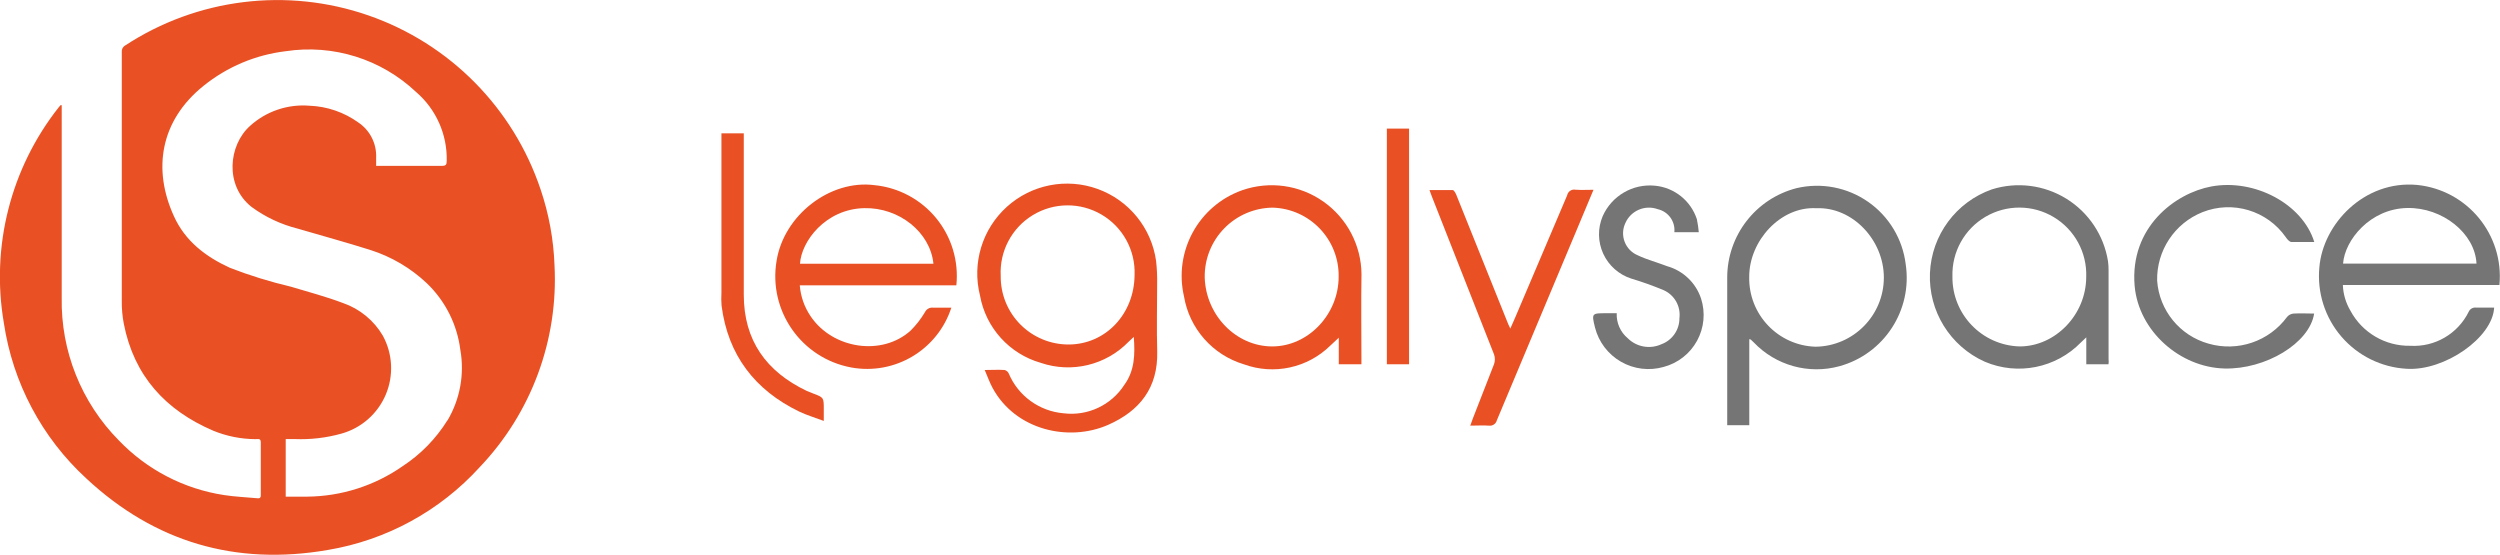
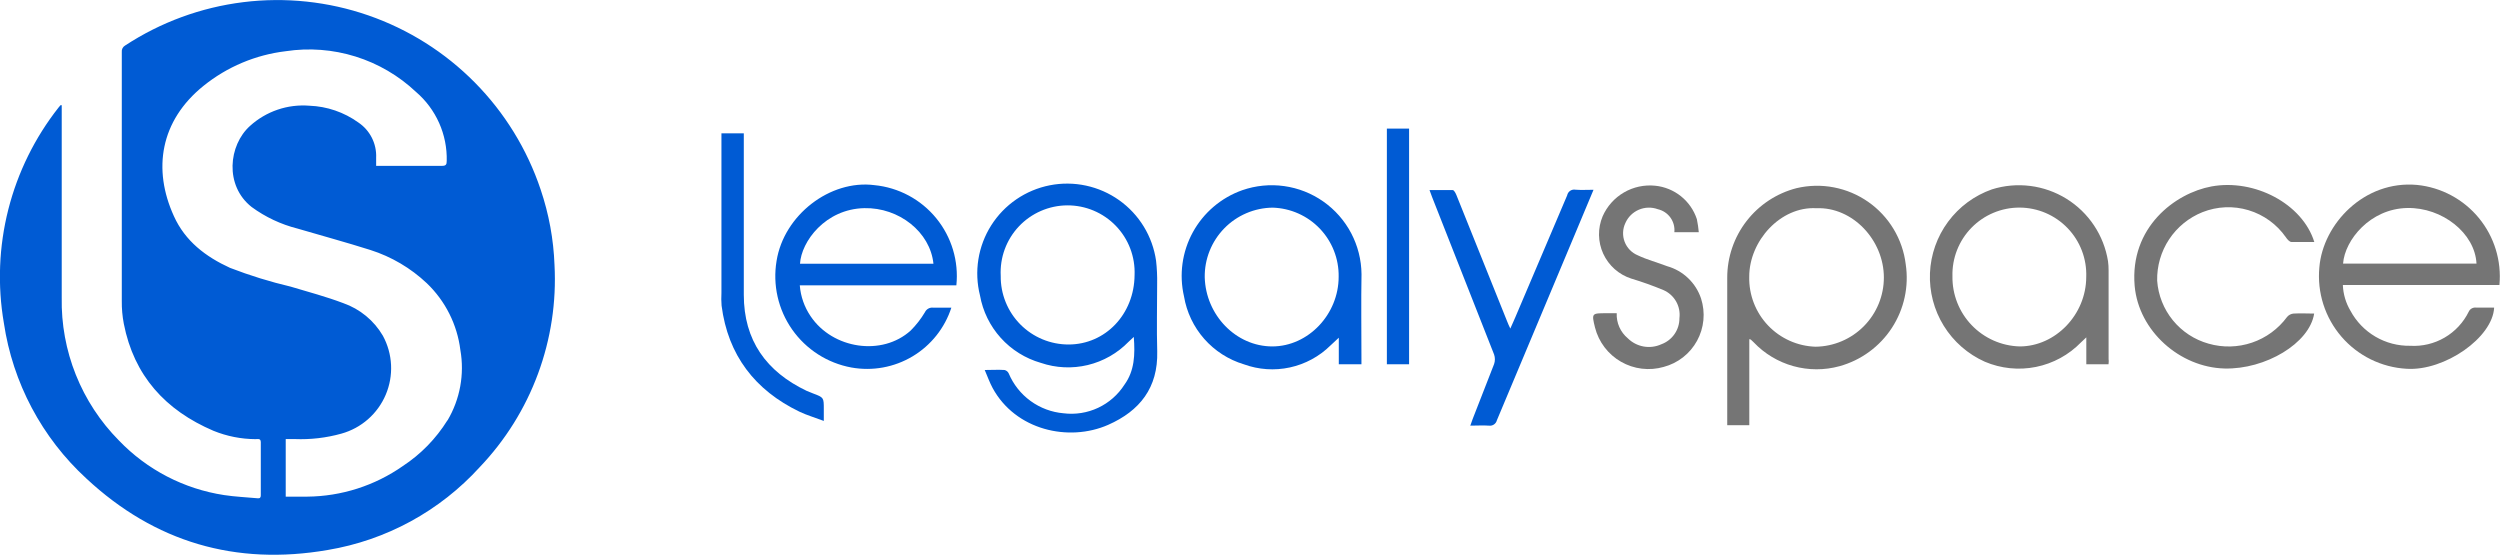
- <svg xmlns="http://www.w3.org/2000/svg" viewBox="0 0 350 77.68">
-   <g data-name="Mode Isolation">
-     <path fill="#e95125" d="M77.63 37.1a37.23 37.23 0 00-1.94-10.56A38.87 38.87 0 0017.52 6.37a.93.93 0 00-.47.92v34.86a15.94 15.94 0 00.28 3.16c1.42 7.29 5.83 12.13 12.55 15a15.79 15.79 0 005.9 1.17c.29 0 .73-.15.73.43v7.44c0 .31-.12.44-.43.41-1.57-.15-3.15-.21-4.71-.45a25.79 25.79 0 01-14.73-7.65 27.69 27.69 0 01-8-20V14.73h-.17a2.69 2.69 0 00-.27.32A38.27 38.27 0 00.54 45.22 36.93 36.93 0 0012.1 67c9.57 8.91 20.9 12.22 33.77 10a37 37 0 0021.3-11.61A38.08 38.08 0 0077.63 37.1zm-15 21.76a20.79 20.79 0 01-6.24 6.39A23.7 23.7 0 0143 69.53h-3v-8.06h1.27a21.11 21.11 0 006.52-.76A9.51 9.51 0 0053.6 47a10.4 10.4 0 00-5.54-4.56c-2.4-.91-4.89-1.57-7.36-2.31a64.75 64.75 0 01-8.5-2.63c-3.41-1.56-6.28-3.75-7.85-7.23-3-6.56-1.93-13.36 4.14-18.25A22.61 22.61 0 0140 7.17a21.81 21.81 0 0118.24 5.7 12.33 12.33 0 014.3 9.66c0 .5-.11.69-.66.69h-9.22v-1.15a5.64 5.64 0 00-2.49-4.92 12.53 12.53 0 00-6.86-2.35A11.06 11.06 0 0035 17.63c-3 2.69-3.59 8.34.23 11.35A18.52 18.52 0 0041.65 32c3.4 1 6.83 1.93 10.21 3a20.61 20.61 0 017.89 4.65 15.61 15.61 0 014.7 9.35 14.46 14.46 0 01-1.8 9.86zM162 39.71a24.41 24.41 0 00-.15-3.2 12.58 12.58 0 10-24.65 4.86 12 12 0 008.51 9.43A11.82 11.82 0 00158 47.85l.73-.68c.19 2.49.11 4.73-1.31 6.69a8.82 8.82 0 01-8.52 4 9.18 9.18 0 01-7.68-5.58.86.86 0 00-.58-.48c-.85-.06-1.71 0-2.78 0 .42 1 .7 1.76 1.1 2.51 3.2 5.91 10.65 7.6 16.18 5.17 4.42-1.95 7-5.19 6.87-10.29-.09-3.19-.01-6.35-.01-9.48zm-12.38 8.52a9.49 9.49 0 01-9.52-9.61 9.38 9.38 0 1118.74-.12c-.04 5.5-4.09 9.72-9.23 9.73z" />
-     <path fill="#757575" d="M349.92 39.9H328a7.63 7.63 0 001.06 3.6 9.31 9.31 0 008.37 4.91 8.55 8.55 0 008.19-4.77 1 1 0 011-.58h2.56c-.2 4.21-6.94 8.9-12.24 8.57a13 13 0 01-12.23-14.2c.5-6.09 6.3-12.22 13.68-11.54a12.88 12.88 0 0111.53 14.01zm-3.21-3c-.22-4.27-4.8-7.87-9.68-7.78-5.2.09-8.76 4.48-9 7.78z" />
-     <path fill="#e95125" d="M122.42 25.92c-6.21-.8-12.68 4.2-13.7 10.6a13 13 0 0010.47 14.93 12.4 12.4 0 0014-8.38h-2.57a1.12 1.12 0 00-1.13.64 13 13 0 01-2 2.57c-4 3.62-10.91 2.59-14-2a8.9 8.9 0 01-1.52-4.33h21.92a12.78 12.78 0 00-11.47-14.03zm-10.42 11c.18-3.1 3.54-7.66 9-7.78 4.85-.11 9.23 3.34 9.68 7.78z" />
-     <path fill="#757575" d="M244.9 47.48v12.05h-3.09v-.75-19.91a12.93 12.93 0 019.71-12.53A12.51 12.51 0 01266.8 37a12.83 12.83 0 01-9.28 14.27 12.14 12.14 0 01-12-3.34l-.4-.38s-.06-.05-.22-.07zm9.38-18.33c-5-.28-9.4 4.57-9.39 9.6a9.58 9.58 0 009.3 9.79 9.69 9.69 0 009.55-9.68c0-5.26-4.39-9.92-9.46-9.71z" />
-     <path fill="#e95125" d="M190.61 38.37a12.57 12.57 0 00-16.7-11.74 12.73 12.73 0 00-8.15 14.87 12 12 0 008.37 9.5 11.6 11.6 0 0012.14-2.64l1.16-1.08V51h3.17v-.93c0-3.89-.06-7.79.01-11.7zM178.13 48.5c-5.12 0-9.33-4.41-9.47-9.68a9.62 9.62 0 019.51-9.75 9.52 9.52 0 019.24 9.66c.01 5.27-4.25 9.76-9.28 9.77z" />
-     <path fill="#757575" d="M295.19 51h-3.11v-3.77c-.34.33-.55.51-.74.7a12.15 12.15 0 01-13.47 2.71 13 13 0 011-24.13 12.63 12.63 0 0116.25 10.06 9.07 9.07 0 01.08 1.28V50.3c.04.21.01.42-.01.7zm-21.85-12.31a9.68 9.68 0 009.41 9.81c5 0 9.31-4.44 9.32-9.72a9.37 9.37 0 10-18.73-.09zM324 33.88h-3.19c-.28 0-.6-.38-.79-.66a9.82 9.82 0 00-11.67-3.52 10.1 10.1 0 00-6.35 9.6 9.88 9.88 0 007.19 8.81 10.16 10.16 0 0011-3.74 1.33 1.33 0 01.9-.47c1-.06 1.92 0 2.89 0-.64 4.16-6.82 7.84-12.56 7.69-6.23-.16-12-5.23-12.57-11.55-.71-8.21 5.66-13 10.76-13.94 6.03-1.1 12.74 2.44 14.39 7.78z" />
-     <path fill="#e95125" d="M223.09 26.57c-.93 2.23-1.8 4.32-2.68 6.4Q215 45.92 209.56 58.84a1 1 0 01-1.11.75c-.82-.06-1.65 0-2.61 0 .13-.36.22-.65.33-.93 1-2.56 2-5.11 3-7.69a2.05 2.05 0 000-1.34q-4.32-11-8.69-22.07c-.11-.27-.2-.54-.35-.95h3.24c.2 0 .42.44.53.71q3.56 8.85 7.1 17.68c.11.3.25.59.44 1 .28-.64.52-1.14.73-1.65q3.63-8.52 7.23-17a1 1 0 011.18-.79c.8.06 1.59.01 2.51.01z" />
-     <path fill="#757575" d="M226.34 43.85a4.32 4.32 0 001.55 3.51 4.2 4.2 0 004.69.84 3.86 3.86 0 002.54-3.66 3.77 3.77 0 00-2.24-3.93 46.47 46.47 0 00-4.51-1.61 6.51 6.51 0 01-4-8.72 7.23 7.23 0 017.35-4.28 6.86 6.86 0 015.84 4.68 16.06 16.06 0 01.27 1.83h-3.42a3 3 0 00-2.31-3.22 3.61 3.61 0 00-4.55 1.94 3.34 3.34 0 001.73 4.51c1.32.63 2.75 1 4.13 1.53a7 7 0 014.74 4.53 7.52 7.52 0 01-5.24 9.57 7.72 7.72 0 01-9.61-5.52c-.49-2-.46-2 1.6-2z" />
-     <path fill="#e95125" d="M101 18.67h3.13v22.6c0 6.38 3.14 10.75 8.8 13.45.29.13.59.25.89.36 1.51.57 1.51.57 1.51 2.2v1.65c-1.26-.48-2.38-.8-3.42-1.3-6.22-3-10-7.91-10.89-14.84A12.89 12.89 0 01101 41V19.56v-.89zM197.27 51h-3.11V18h3.11z" />
-   </g>
+ <svg xmlns="http://www.w3.org/2000/svg" width="350" height="78" viewBox="0 0 350 78" fill="none">
+   <path d="M77.631 37.1C77.498 33.505 76.845 29.948 75.691 26.54C73.803 20.9 70.647 15.769 66.464 11.541C62.281 7.313 57.184 4.101 51.565 2.153C45.946 0.205 39.955 -0.428 34.053 0.303C28.151 1.034 22.495 3.109 17.521 6.37C17.361 6.46 17.23 6.595 17.147 6.759C17.063 6.922 17.03 7.107 17.051 7.29V42.15C17.039 43.21 17.133 44.269 17.331 45.31C18.751 52.6 23.161 57.44 29.881 60.31C31.755 61.074 33.758 61.472 35.781 61.48C36.071 61.48 36.511 61.33 36.511 61.91V69.35C36.511 69.66 36.391 69.79 36.081 69.76C34.511 69.61 32.931 69.55 31.371 69.31C25.752 68.453 20.574 65.763 16.641 61.66C14.039 59.03 11.991 55.905 10.617 52.47C9.243 49.035 8.571 45.359 8.641 41.66V14.73H8.471C8.373 14.829 8.283 14.937 8.201 15.05C4.882 19.262 2.485 24.124 1.165 29.321C-0.154 34.518 -0.367 39.935 0.541 45.22C1.785 53.59 5.866 61.279 12.101 67C21.671 75.91 33.001 79.22 45.871 77C54.074 75.634 61.578 71.544 67.171 65.39C70.749 61.635 73.523 57.189 75.321 52.325C77.12 47.46 77.906 42.279 77.631 37.1V37.1ZM62.631 58.86C61.039 61.417 58.91 63.597 56.391 65.25C52.463 67.998 47.795 69.49 43.001 69.53H40.001V61.47H41.271C43.471 61.558 45.671 61.302 47.791 60.71C49.17 60.327 50.445 59.638 51.521 58.694C52.597 57.75 53.446 56.575 54.004 55.257C54.563 53.939 54.817 52.512 54.747 51.082C54.677 49.653 54.285 48.257 53.601 47C52.354 44.871 50.39 43.255 48.061 42.44C45.661 41.53 43.171 40.87 40.701 40.13C37.811 39.449 34.971 38.571 32.201 37.5C28.791 35.94 25.921 33.75 24.351 30.27C21.351 23.71 22.421 16.91 28.491 12.02C31.796 9.355 35.785 7.674 40.001 7.17C43.275 6.673 46.618 6.928 49.779 7.916C52.939 8.904 55.833 10.598 58.241 12.87C59.629 14.06 60.735 15.545 61.479 17.216C62.223 18.886 62.586 20.702 62.541 22.53C62.541 23.03 62.431 23.22 61.881 23.22H52.661V22.07C52.702 21.105 52.494 20.146 52.058 19.285C51.622 18.424 50.972 17.688 50.171 17.15C48.166 15.708 45.779 14.89 43.311 14.8C41.806 14.68 40.292 14.868 38.863 15.355C37.434 15.842 36.12 16.616 35.001 17.63C32.001 20.32 31.411 25.97 35.231 28.98C37.157 30.391 39.337 31.416 41.651 32C45.051 33 48.481 33.93 51.861 35C54.806 35.939 57.503 37.528 59.751 39.65C62.347 42.133 64.007 45.435 64.451 49C65.046 52.396 64.407 55.893 62.651 58.86H62.631ZM162.001 39.71C162.021 38.641 161.971 37.572 161.851 36.51C161.61 34.819 161.027 33.194 160.138 31.736C159.249 30.277 158.072 29.015 156.679 28.026C155.286 27.038 153.706 26.343 152.035 25.985C150.365 25.626 148.639 25.612 146.963 25.942C145.287 26.273 143.696 26.941 142.287 27.907C140.878 28.872 139.68 30.114 138.766 31.558C137.853 33.002 137.243 34.616 136.974 36.303C136.705 37.99 136.782 39.714 137.201 41.37C137.595 43.581 138.602 45.636 140.106 47.303C141.61 48.97 143.552 50.182 145.711 50.8C147.829 51.522 150.108 51.628 152.283 51.106C154.459 50.583 156.442 49.455 158.001 47.85L158.731 47.17C158.921 49.66 158.841 51.9 157.421 53.86C156.524 55.263 155.247 56.384 153.739 57.092C152.231 57.799 150.554 58.066 148.901 57.86C147.234 57.718 145.637 57.123 144.284 56.14C142.93 55.156 141.871 53.822 141.221 52.28C141.167 52.161 141.087 52.056 140.986 51.973C140.886 51.89 140.768 51.831 140.641 51.8C139.791 51.74 138.931 51.8 137.861 51.8C138.281 52.8 138.561 53.56 138.961 54.31C142.161 60.22 149.611 61.91 155.141 59.48C159.561 57.53 162.141 54.29 162.011 49.19C161.921 46 162.001 42.84 162.001 39.71V39.71ZM149.621 48.23C148.362 48.234 147.115 47.988 145.952 47.505C144.789 47.022 143.734 46.313 142.848 45.419C141.962 44.525 141.263 43.463 140.792 42.295C140.32 41.128 140.085 39.879 140.101 38.62C140.035 37.354 140.226 36.087 140.663 34.897C141.101 33.707 141.774 32.618 142.644 31.695C143.514 30.773 144.562 30.037 145.725 29.531C146.887 29.025 148.14 28.759 149.408 28.751C150.676 28.743 151.933 28.992 153.101 29.483C154.27 29.974 155.328 30.697 156.209 31.609C157.091 32.52 157.779 33.6 158.231 34.785C158.683 35.969 158.891 37.233 158.841 38.5C158.801 44 154.751 48.22 149.611 48.23H149.621Z" fill="#005BD4" />
+   <path d="M349.92 39.9H328C328.048 41.169 328.412 42.407 329.06 43.5C329.869 45.009 331.078 46.265 332.554 47.131C334.031 47.998 335.718 48.44 337.43 48.41C339.113 48.511 340.789 48.112 342.246 47.263C343.703 46.415 344.877 45.154 345.62 43.64C345.706 43.451 345.848 43.294 346.027 43.191C346.207 43.087 346.413 43.041 346.62 43.06H349.18C348.98 47.27 342.24 51.96 336.94 51.63C335.192 51.534 333.482 51.086 331.912 50.313C330.342 49.541 328.944 48.459 327.802 47.133C326.66 45.807 325.798 44.264 325.266 42.597C324.735 40.929 324.546 39.172 324.71 37.43C325.21 31.34 331.01 25.21 338.39 25.89C341.771 26.231 344.881 27.895 347.04 30.52C349.2 33.144 350.235 36.516 349.92 39.9V39.9ZM346.71 36.9C346.49 32.63 341.91 29.03 337.03 29.12C331.83 29.21 328.27 33.6 328.03 36.9H346.71Z" fill="#757575" />
+   <path d="M122.421 25.92C116.211 25.12 109.741 30.12 108.721 36.52C108.158 39.885 108.941 43.336 110.899 46.129C112.858 48.922 115.836 50.833 119.191 51.45C122.144 51.983 125.189 51.428 127.764 49.887C130.338 48.346 132.266 45.924 133.191 43.07H130.621C130.39 43.046 130.156 43.095 129.954 43.21C129.751 43.324 129.59 43.499 129.491 43.71C128.935 44.647 128.263 45.511 127.491 46.28C123.491 49.9 116.581 48.87 113.491 44.28C112.615 42.995 112.091 41.502 111.971 39.95H133.891C134.064 38.275 133.904 36.582 133.42 34.969C132.936 33.356 132.139 31.855 131.073 30.551C130.007 29.247 128.694 28.167 127.209 27.372C125.724 26.577 124.097 26.084 122.421 25.92V25.92ZM112.001 36.92C112.181 33.82 115.541 29.26 121.001 29.14C125.851 29.03 130.231 32.48 130.681 36.92H112.001Z" fill="#005BD4" />
+   <path d="M244.902 47.48V59.53H241.813V58.78V38.87C241.811 36 242.764 33.211 244.522 30.942C246.28 28.674 248.743 27.054 251.523 26.34C253.234 25.938 255.011 25.9 256.737 26.231C258.464 26.561 260.101 27.252 261.543 28.258C262.984 29.264 264.198 30.562 265.104 32.068C266.011 33.575 266.589 35.255 266.802 37C267.267 40.102 266.58 43.266 264.87 45.895C263.16 48.525 260.546 50.437 257.522 51.27C255.407 51.849 253.174 51.844 251.061 51.256C248.949 50.668 247.034 49.519 245.523 47.93L245.122 47.55C245.122 47.55 245.062 47.5 244.902 47.48V47.48ZM254.283 29.15C249.283 28.87 244.883 33.72 244.893 38.75C244.836 41.279 245.782 43.728 247.524 45.562C249.267 47.396 251.664 48.466 254.193 48.54C256.736 48.503 259.164 47.467 260.951 45.656C262.737 43.845 263.74 41.404 263.742 38.86C263.742 33.6 259.353 28.94 254.283 29.15Z" fill="#757575" />
+   <path d="M190.612 38.37C190.591 36.375 190.095 34.415 189.167 32.649C188.238 30.884 186.903 29.365 185.271 28.218C183.64 27.071 181.759 26.329 179.783 26.053C177.808 25.776 175.795 25.974 173.912 26.63C170.964 27.674 168.504 29.768 167 32.51C165.497 35.253 165.056 38.453 165.762 41.5C166.132 43.706 167.113 45.765 168.592 47.443C170.071 49.122 171.99 50.354 174.132 51C176.197 51.756 178.435 51.909 180.585 51.442C182.734 50.974 184.707 49.906 186.272 48.36L187.432 47.28V51H190.602V50.07C190.602 46.18 190.542 42.28 190.612 38.37V38.37ZM178.132 48.5C173.012 48.5 168.802 44.09 168.662 38.82C168.644 37.555 168.877 36.299 169.346 35.124C169.815 33.949 170.511 32.878 171.394 31.972C172.278 31.066 173.331 30.344 174.494 29.846C175.657 29.348 176.907 29.084 178.172 29.07C180.672 29.143 183.043 30.198 184.772 32.005C186.501 33.813 187.449 36.228 187.412 38.73C187.422 44 183.162 48.49 178.132 48.5Z" fill="#005BD4" />
+   <path d="M295.193 51H292.083V47.23C291.743 47.56 291.533 47.74 291.343 47.93C289.633 49.688 287.432 50.888 285.027 51.372C282.623 51.856 280.129 51.6 277.873 50.64C275.499 49.578 273.499 47.828 272.13 45.617C270.761 43.405 270.087 40.834 270.195 38.236C270.302 35.638 271.187 33.132 272.734 31.041C274.281 28.951 276.419 27.372 278.873 26.51C280.603 25.968 282.43 25.804 284.229 26.031C286.028 26.257 287.757 26.869 289.299 27.823C290.84 28.777 292.159 30.053 293.164 31.562C294.168 33.071 294.837 34.779 295.123 36.57C295.179 36.994 295.206 37.422 295.203 37.85V50.3C295.243 50.51 295.213 50.72 295.193 51V51ZM273.343 38.69C273.307 41.234 274.275 43.689 276.036 45.525C277.797 47.36 280.21 48.429 282.753 48.5C287.753 48.5 292.063 44.06 292.073 38.78C292.119 37.525 291.913 36.273 291.466 35.099C291.02 33.926 290.341 32.853 289.472 31.947C288.603 31.041 287.56 30.318 286.406 29.822C285.252 29.327 284.01 29.068 282.754 29.062C281.498 29.056 280.254 29.303 279.095 29.787C277.936 30.272 276.887 30.984 276.009 31.882C275.131 32.78 274.442 33.846 273.984 35.015C273.526 36.185 273.308 37.434 273.343 38.69V38.69ZM324.003 33.88H320.813C320.533 33.88 320.213 33.5 320.023 33.22C318.758 31.404 316.918 30.069 314.8 29.43C312.682 28.791 310.41 28.886 308.353 29.7C306.443 30.463 304.811 31.791 303.676 33.507C302.541 35.222 301.958 37.244 302.003 39.3C302.148 41.33 302.916 43.266 304.203 44.843C305.49 46.42 307.233 47.561 309.193 48.11C311.189 48.686 313.313 48.636 315.28 47.968C317.247 47.299 318.961 46.043 320.193 44.37C320.419 44.1 320.742 43.931 321.093 43.9C322.093 43.84 323.013 43.9 323.983 43.9C323.343 48.06 317.163 51.74 311.423 51.59C305.193 51.43 299.423 46.36 298.853 40.04C298.143 31.83 304.513 27.04 309.613 26.1C315.643 25 322.353 28.54 324.003 33.88V33.88Z" fill="#757575" />
+   <path d="M223.093 26.57C222.163 28.8 221.293 30.89 220.413 32.97C216.806 41.603 213.189 50.227 209.563 58.84C209.503 59.08 209.357 59.29 209.152 59.428C208.947 59.567 208.698 59.624 208.453 59.59C207.633 59.53 206.803 59.59 205.843 59.59C205.973 59.23 206.063 58.94 206.173 58.66C207.173 56.1 208.173 53.55 209.173 50.97C209.323 50.536 209.323 50.064 209.173 49.63C206.293 42.297 203.396 34.94 200.483 27.56C200.373 27.29 200.283 27.02 200.133 26.61H203.373C203.573 26.61 203.793 27.05 203.903 27.32C206.276 33.22 208.643 39.113 211.003 45C211.113 45.3 211.253 45.59 211.443 46C211.723 45.36 211.963 44.86 212.173 44.35C214.593 38.67 217.003 33.003 219.403 27.35C219.428 27.22 219.478 27.097 219.551 26.987C219.624 26.877 219.719 26.782 219.828 26.709C219.938 26.636 220.061 26.585 220.191 26.559C220.32 26.533 220.453 26.534 220.583 26.56C221.383 26.62 222.173 26.57 223.093 26.57V26.57Z" fill="#005BD4" />
+   <path d="M226.34 43.85C226.311 44.515 226.435 45.178 226.704 45.787C226.973 46.395 227.379 46.934 227.89 47.36C228.495 47.959 229.267 48.359 230.105 48.51C230.942 48.66 231.805 48.552 232.58 48.2C233.33 47.927 233.977 47.429 234.432 46.773C234.886 46.118 235.127 45.338 235.12 44.54C235.222 43.731 235.059 42.91 234.655 42.202C234.251 41.493 233.628 40.935 232.88 40.61C231.406 39.996 229.9 39.459 228.37 39C227.512 38.723 226.72 38.27 226.046 37.671C225.372 37.072 224.83 36.339 224.453 35.519C224.077 34.7 223.876 33.81 223.861 32.908C223.847 32.007 224.02 31.111 224.37 30.28C224.986 28.881 226.029 27.714 227.349 26.945C228.67 26.176 230.2 25.845 231.72 26C233.042 26.131 234.298 26.643 235.335 27.474C236.371 28.304 237.145 29.418 237.56 30.68C237.685 31.284 237.775 31.895 237.83 32.51H234.41C234.482 31.784 234.288 31.057 233.863 30.464C233.437 29.872 232.811 29.454 232.1 29.29C231.237 28.974 230.286 28.998 229.441 29.358C228.595 29.719 227.919 30.388 227.55 31.23C227.357 31.638 227.249 32.081 227.232 32.532C227.215 32.984 227.289 33.434 227.451 33.855C227.612 34.277 227.858 34.661 228.172 34.985C228.487 35.309 228.864 35.566 229.28 35.74C230.6 36.37 232.03 36.74 233.41 37.27C234.51 37.581 235.517 38.156 236.343 38.946C237.17 39.736 237.79 40.715 238.15 41.8C238.462 42.772 238.573 43.797 238.476 44.813C238.379 45.83 238.077 46.816 237.586 47.711C237.096 48.606 236.429 49.392 235.625 50.022C234.821 50.651 233.897 51.109 232.91 51.37C231.917 51.655 230.876 51.737 229.85 51.613C228.824 51.488 227.834 51.158 226.937 50.643C226.041 50.129 225.257 49.439 224.633 48.616C224.008 47.792 223.555 46.852 223.3 45.85C222.81 43.85 222.84 43.85 224.9 43.85H226.34Z" fill="#757575" />
+   <path d="M101.002 18.67H104.132V41.27C104.132 47.65 107.272 52.02 112.932 54.72C113.222 54.85 113.522 54.97 113.822 55.08C115.332 55.65 115.332 55.65 115.332 57.28V58.93C114.072 58.45 112.952 58.13 111.912 57.63C105.692 54.63 101.912 49.72 101.022 42.79C100.974 42.194 100.968 41.596 101.002 41V19.56V18.67V18.67ZM197.272 51H194.162V18H197.272V51Z" fill="#005BD4" />
</svg>
